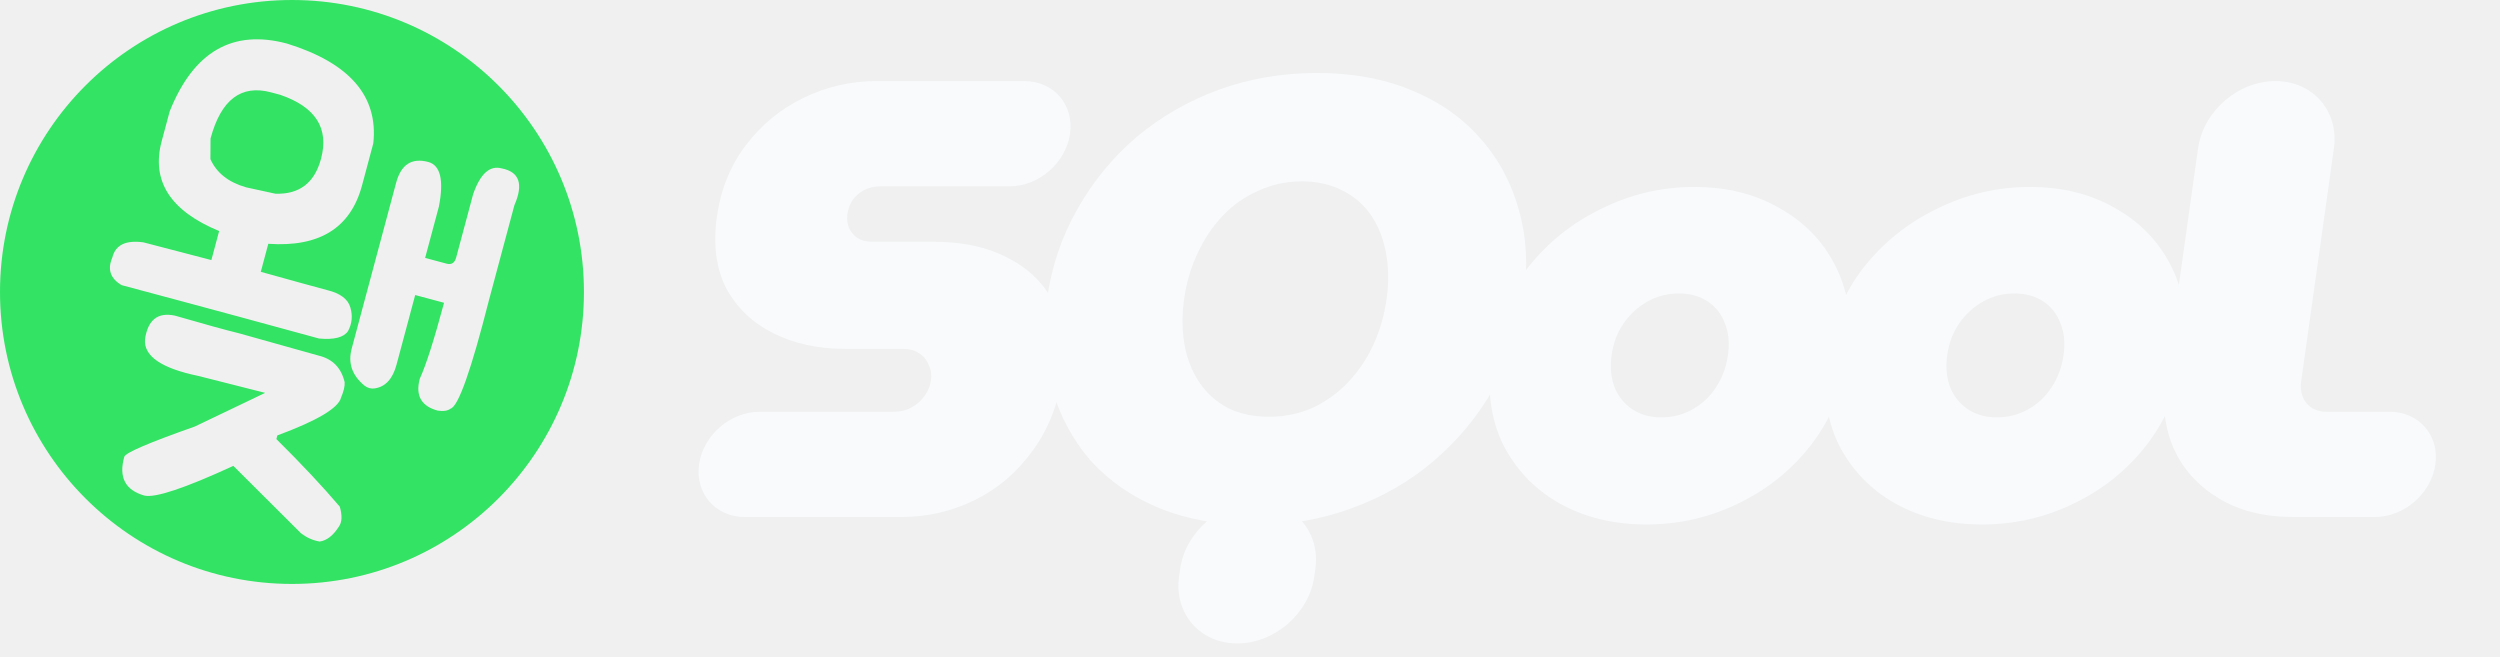
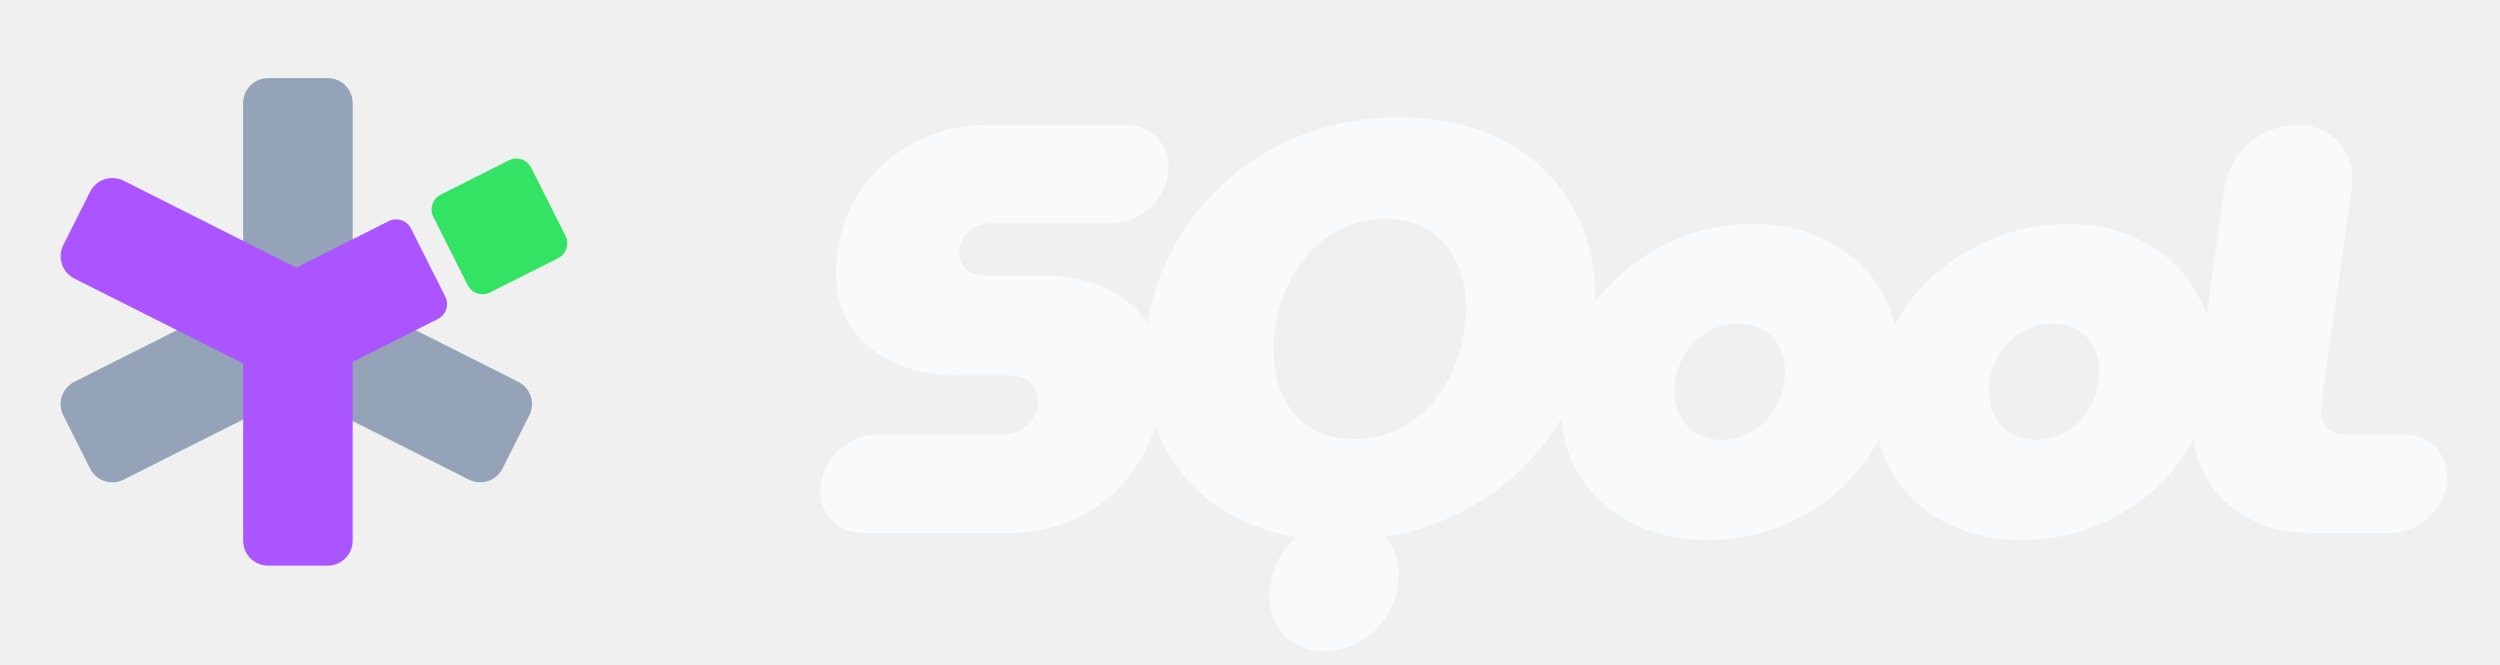
- <svg xmlns="http://www.w3.org/2000/svg" width="137" height="36" viewBox="0 0 137 36" fill="none">
-   <g clip-path="url(#clip0_1704_520)">
-     <g clip-path="url(#clip1_1704_520)">
-       <path fill-rule="evenodd" clip-rule="evenodd" d="M16 0C7.163 0 0 7.163 0 16C0 24.837 7.163 32 16 32C24.837 32 32 24.837 32 16C32 7.163 24.837 0 16 0ZM20.457 7.854C20.736 5.273 19.161 3.452 15.731 2.389C12.751 1.59 10.607 2.828 9.299 6.103L8.861 7.735C8.278 9.912 9.327 11.554 12.009 12.661L11.583 14.252L7.86 13.281C6.891 13.147 6.323 13.425 6.155 14.116C5.875 14.759 6.046 15.262 6.666 15.626L8.273 16.056L10.006 16.521C11.764 16.992 14.257 17.669 17.483 18.551C18.306 18.628 18.836 18.492 19.073 18.143C19.291 17.735 19.333 17.306 19.202 16.858C19.076 16.394 18.65 16.073 17.925 15.897C17.155 15.691 15.944 15.357 14.291 14.896L14.702 13.36C17.503 13.555 19.215 12.49 19.838 10.165L20.457 7.854ZM11.531 8.72L11.538 7.591C12.107 5.465 13.213 4.621 14.854 5.061L15.356 5.195C17.296 5.859 18.041 7.028 17.592 8.702C17.238 10.024 16.403 10.662 15.088 10.615L13.486 10.266C12.519 9.989 11.868 9.474 11.531 8.72ZM24.051 11.321C24.332 9.871 24.137 9.056 23.468 8.876C22.563 8.634 21.977 9.015 21.707 10.02L19.271 19.111C19.061 19.898 19.293 20.57 19.969 21.128C20.148 21.266 20.34 21.318 20.547 21.283C21.129 21.188 21.523 20.755 21.729 19.985L22.752 16.168L24.334 16.592C23.791 18.617 23.348 20.006 23.003 20.757C22.756 21.678 23.085 22.259 23.989 22.502C24.299 22.549 24.533 22.513 24.691 22.393C25.117 22.275 25.819 20.291 26.796 16.444L28.189 11.245C28.696 10.089 28.464 9.417 27.492 9.228C26.839 9.053 26.318 9.523 25.929 10.639L25 14.105C24.92 14.407 24.745 14.521 24.477 14.45L23.297 14.133L24.051 11.321ZM13.092 18.263C12.351 18.082 11.182 17.76 9.583 17.296C8.649 17.099 8.104 17.527 7.947 18.58C7.86 19.508 8.837 20.182 10.877 20.603L14.532 21.529L10.673 23.375C8.156 24.262 6.869 24.814 6.811 25.032C6.493 26.149 6.86 26.857 7.91 27.157C8.501 27.297 10.126 26.755 12.787 25.53C13.197 25.944 14.429 27.172 16.484 29.212C16.796 29.457 17.14 29.612 17.517 29.677C17.909 29.621 18.261 29.347 18.572 28.856C18.744 28.615 18.76 28.252 18.621 27.766C17.694 26.674 16.535 25.439 15.146 24.062L15.199 23.861C17.391 23.049 18.555 22.355 18.691 21.782C18.835 21.444 18.901 21.165 18.887 20.946C18.703 20.161 18.232 19.676 17.474 19.491L13.092 18.263Z" fill="#33E364" />
+ <svg xmlns="http://www.w3.org/2000/svg" width="128" height="34" viewBox="0 0 128 34" fill="none">
+   <g clip-path="url(#clip0_1722_2359)">
+     <g clip-path="url(#clip1_1722_2359)">
+       <path d="M44.215 27.291C42.807 27.291 41.825 26.161 42.021 24.767V24.767C42.217 23.374 43.517 22.244 44.924 22.244H51.332C51.673 22.244 51.965 22.174 52.205 22.035C52.466 21.896 52.672 21.716 52.824 21.497C52.998 21.259 53.103 21.01 53.14 20.751C53.179 20.472 53.143 20.224 53.033 20.005C52.946 19.766 52.792 19.576 52.57 19.437C52.369 19.298 52.097 19.228 51.755 19.228H49.042C47.735 19.228 46.584 18.979 45.588 18.482C44.593 17.984 43.839 17.267 43.328 16.332C42.839 15.376 42.688 14.232 42.875 12.898C43.06 11.584 43.522 10.439 44.263 9.464C45.003 8.488 45.923 7.732 47.024 7.194C48.125 6.657 49.298 6.388 50.545 6.388H57.616C59.023 6.388 60.005 7.518 59.809 8.911V8.911C59.613 10.305 58.314 11.435 56.907 11.435H50.71C50.428 11.435 50.169 11.494 49.931 11.614C49.713 11.733 49.53 11.893 49.381 12.091C49.253 12.291 49.172 12.51 49.138 12.748C49.105 12.987 49.124 13.206 49.197 13.405C49.289 13.604 49.426 13.774 49.608 13.913C49.812 14.032 50.055 14.092 50.336 14.092H53.261C54.689 14.092 55.897 14.361 56.887 14.898C57.88 15.416 58.602 16.143 59.053 17.078C59.505 18.014 59.641 19.119 59.462 20.393C59.258 21.846 58.771 23.09 58.003 24.125C57.254 25.16 56.329 25.947 55.229 26.484C54.128 27.022 52.954 27.291 51.708 27.291H44.215Z" fill="#F8FAFC" />
+       <path d="M67.829 33.352C66.038 33.352 64.789 31.915 65.038 30.142L65.088 29.784C65.338 28.011 66.991 26.574 68.781 26.574V26.574C70.571 26.574 71.821 28.011 71.572 29.784L71.521 30.142C71.272 31.915 69.619 33.352 67.829 33.352V33.352ZM68.611 27.679C66.942 27.679 65.442 27.41 64.111 26.872C62.799 26.335 61.699 25.578 60.811 24.603C59.946 23.608 59.324 22.453 58.946 21.139C58.568 19.825 58.488 18.392 58.706 16.839C58.924 15.287 59.407 13.853 60.154 12.539C60.905 11.206 61.851 10.051 62.993 9.076C64.156 8.1 65.468 7.344 66.931 6.806C68.413 6.269 69.989 6 71.657 6C73.326 6 74.816 6.269 76.128 6.806C77.459 7.344 78.559 8.1 79.427 9.076C80.315 10.051 80.947 11.206 81.323 12.539C81.701 13.853 81.781 15.287 81.562 16.839C81.344 18.392 80.861 19.825 80.114 21.139C79.366 22.453 78.41 23.608 77.245 24.603C76.103 25.578 74.79 26.335 73.308 26.872C71.845 27.41 70.279 27.679 68.611 27.679ZM69.341 22.483C70.085 22.483 70.778 22.344 71.42 22.065C72.065 21.766 72.635 21.358 73.13 20.841C73.625 20.323 74.03 19.726 74.347 19.049C74.666 18.352 74.88 17.616 74.989 16.839C75.098 16.063 75.09 15.336 74.964 14.659C74.84 13.963 74.604 13.356 74.255 12.838C73.905 12.32 73.449 11.922 72.885 11.644C72.324 11.345 71.671 11.196 70.927 11.196C70.183 11.196 69.489 11.345 68.844 11.644C68.202 11.922 67.633 12.32 67.138 12.838C66.644 13.356 66.237 13.963 65.917 14.659C65.601 15.336 65.388 16.063 65.279 16.839C65.17 17.616 65.177 18.352 65.3 19.049C65.427 19.726 65.664 20.323 66.014 20.841C66.363 21.358 66.818 21.766 67.379 22.065C67.943 22.344 68.597 22.483 69.341 22.483Z" fill="#F8FAFC" />
+       <path d="M87.441 27.649C85.873 27.649 84.483 27.31 83.272 26.634C82.08 25.957 81.178 25.011 80.564 23.797C79.974 22.563 79.791 21.149 80.015 19.557C80.238 17.964 80.818 16.561 81.752 15.346C82.707 14.132 83.885 13.186 85.287 12.51C86.691 11.813 88.178 11.464 89.746 11.464C91.314 11.464 92.692 11.813 93.881 12.51C95.072 13.186 95.965 14.132 96.558 15.346C97.151 16.561 97.336 17.964 97.112 19.557C96.888 21.149 96.307 22.563 95.37 23.797C94.436 25.011 93.267 25.957 91.865 26.634C90.484 27.31 89.009 27.649 87.441 27.649ZM88.163 22.513C88.706 22.513 89.206 22.383 89.665 22.125C90.123 21.866 90.494 21.517 90.777 21.079C91.082 20.622 91.275 20.104 91.357 19.527C91.438 18.95 91.388 18.442 91.209 18.004C91.049 17.566 90.777 17.218 90.391 16.959C90.005 16.7 89.541 16.571 88.998 16.571C88.455 16.571 87.954 16.7 87.496 16.959C87.037 17.218 86.657 17.566 86.354 18.004C86.051 18.442 85.859 18.95 85.778 19.527C85.697 20.104 85.745 20.622 85.922 21.079C86.102 21.517 86.384 21.866 86.77 22.125C87.156 22.383 87.62 22.513 88.163 22.513Z" fill="#F8FAFC" />
+       <path d="M103.533 27.649C101.965 27.649 100.575 27.31 99.364 26.634C98.172 25.957 97.27 25.011 96.657 23.797C96.066 22.563 95.883 21.149 96.107 19.557C96.331 17.964 96.91 16.561 97.844 15.346C98.799 14.132 99.977 13.186 101.379 12.51C102.784 11.813 104.27 11.464 105.838 11.464C107.406 11.464 108.784 11.813 109.973 12.51C111.164 13.186 112.057 14.132 112.65 15.346C113.243 16.561 113.428 17.964 113.204 19.557C112.98 21.149 112.4 22.563 111.462 23.797C110.528 25.011 109.359 25.957 107.958 26.634C106.576 27.31 105.101 27.649 103.533 27.649ZM104.255 22.513C104.798 22.513 105.298 22.383 105.757 22.125C106.215 21.866 106.586 21.517 106.869 21.079C107.174 20.622 107.368 20.104 107.449 19.527C107.53 18.95 107.481 18.442 107.301 18.004C107.141 17.566 106.869 17.218 106.483 16.959C106.097 16.7 105.633 16.571 105.09 16.571C104.547 16.571 104.047 16.7 103.588 16.959C103.13 17.218 102.749 17.566 102.446 18.004C102.143 18.442 101.951 18.95 101.87 19.527C101.789 20.104 101.837 20.622 102.014 21.079C102.194 21.517 102.476 21.866 102.862 22.125C103.248 22.383 103.712 22.513 104.255 22.513Z" fill="#F8FAFC" />
+       <path d="M118.5 27.291C117.072 27.291 115.868 26.992 114.886 26.395C113.905 25.797 113.191 25.011 112.745 24.036C112.302 23.04 112.165 21.945 112.333 20.751L113.898 9.613C114.148 7.832 115.809 6.388 117.608 6.388V6.388C119.406 6.388 120.661 7.832 120.411 9.613L118.837 20.811C118.784 21.189 118.867 21.527 119.087 21.826C119.329 22.105 119.651 22.244 120.053 22.244H123.084C124.491 22.244 125.473 23.374 125.277 24.767V24.767C125.081 26.161 123.782 27.291 122.374 27.291H118.5Z" fill="#F8FAFC" />
    </g>
-     <path d="M40.816 28.332C39.208 28.332 38.085 27.041 38.309 25.448C38.533 23.856 40.018 22.565 41.626 22.565H48.95C49.34 22.565 49.673 22.485 49.948 22.326C50.246 22.166 50.482 21.962 50.655 21.712C50.854 21.439 50.974 21.154 51.016 20.858C51.06 20.54 51.02 20.255 50.895 20.005C50.795 19.732 50.619 19.516 50.365 19.357C50.135 19.198 49.825 19.118 49.434 19.118H46.332C44.839 19.118 43.523 18.834 42.386 18.265C41.248 17.696 40.387 16.877 39.802 15.808C39.243 14.716 39.071 13.407 39.285 11.883C39.496 10.382 40.025 9.073 40.871 7.959C41.717 6.844 42.768 5.979 44.026 5.365C45.285 4.751 46.626 4.444 48.05 4.444H56.131C57.74 4.444 58.862 5.735 58.638 7.327C58.414 8.92 56.929 10.211 55.321 10.211H48.239C47.917 10.211 47.62 10.279 47.349 10.416C47.1 10.552 46.89 10.734 46.721 10.962C46.574 11.189 46.481 11.44 46.443 11.713C46.404 11.986 46.427 12.236 46.51 12.463C46.615 12.691 46.772 12.884 46.979 13.043C47.213 13.18 47.49 13.248 47.812 13.248H51.155C52.786 13.248 54.167 13.555 55.299 14.17C56.433 14.761 57.258 15.591 57.774 16.661C58.29 17.73 58.446 18.993 58.241 20.449C58.008 22.11 57.452 23.532 56.574 24.715C55.718 25.898 54.661 26.796 53.403 27.41C52.145 28.025 50.804 28.332 49.38 28.332H40.816Z" fill="#F8FAFC" />
-     <path d="M67.803 35.26C65.757 35.26 64.329 33.617 64.614 31.591L64.672 31.181C64.956 29.155 66.846 27.513 68.892 27.513C70.938 27.513 72.366 29.155 72.081 31.181L72.023 31.591C71.739 33.617 69.849 35.26 67.803 35.26ZM68.697 28.776C66.79 28.776 65.076 28.468 63.554 27.854C62.055 27.24 60.798 26.375 59.783 25.261C58.794 24.123 58.084 22.803 57.651 21.302C57.219 19.8 57.128 18.162 57.377 16.388C57.627 14.613 58.178 12.975 59.033 11.474C59.89 9.949 60.972 8.63 62.277 7.515C63.605 6.4 65.106 5.536 66.777 4.921C68.472 4.307 70.272 4 72.179 4C74.086 4 75.789 4.307 77.288 4.921C78.81 5.536 80.067 6.4 81.059 7.515C82.074 8.63 82.796 9.949 83.225 11.474C83.657 12.975 83.749 14.613 83.499 16.388C83.25 18.162 82.698 19.8 81.844 21.302C80.989 22.803 79.896 24.123 78.565 25.261C77.259 26.375 75.759 27.24 74.065 27.854C72.393 28.468 70.604 28.776 68.697 28.776ZM69.532 22.838C70.382 22.838 71.174 22.678 71.908 22.36C72.645 22.019 73.296 21.552 73.862 20.961C74.427 20.369 74.891 19.687 75.252 18.913C75.617 18.117 75.862 17.275 75.986 16.388C76.111 15.501 76.102 14.67 75.957 13.897C75.817 13.1 75.547 12.406 75.147 11.815C74.748 11.223 74.226 10.768 73.582 10.45C72.94 10.109 72.195 9.938 71.345 9.938C70.495 9.938 69.701 10.109 68.964 10.45C68.23 10.768 67.58 11.223 67.014 11.815C66.449 12.406 65.984 13.1 65.619 13.897C65.258 14.67 65.014 15.501 64.89 16.388C64.765 17.275 64.773 18.117 64.914 18.913C65.058 19.687 65.33 20.369 65.729 20.961C66.128 21.552 66.649 22.019 67.29 22.36C67.934 22.678 68.682 22.838 69.532 22.838Z" fill="#F8FAFC" />
-     <path d="M90.217 28.741C88.425 28.741 86.837 28.355 85.453 27.581C84.091 26.808 83.059 25.727 82.359 24.339C81.684 22.929 81.474 21.313 81.73 19.493C81.986 17.673 82.648 16.069 83.716 14.681C84.807 13.294 86.153 12.213 87.755 11.44C89.361 10.643 91.059 10.245 92.851 10.245C94.643 10.245 96.219 10.643 97.577 11.44C98.939 12.213 99.959 13.294 100.636 14.681C101.314 16.069 101.526 17.673 101.27 19.493C101.014 21.313 100.35 22.929 99.279 24.339C98.211 25.727 96.876 26.808 95.274 27.581C93.695 28.355 92.009 28.741 90.217 28.741ZM91.042 22.872C91.663 22.872 92.235 22.724 92.759 22.428C93.283 22.132 93.706 21.734 94.029 21.234C94.379 20.71 94.6 20.119 94.692 19.459C94.785 18.799 94.729 18.219 94.523 17.719C94.341 17.218 94.029 16.82 93.589 16.524C93.148 16.229 92.617 16.081 91.997 16.081C91.376 16.081 90.804 16.229 90.28 16.524C89.756 16.82 89.321 17.218 88.975 17.719C88.629 18.219 88.41 18.799 88.317 19.459C88.224 20.119 88.279 20.71 88.481 21.234C88.686 21.734 89.01 22.132 89.451 22.428C89.891 22.724 90.422 22.872 91.042 22.872Z" fill="#F8FAFC" />
-     <path d="M108.608 28.741C106.816 28.741 105.228 28.355 103.843 27.581C102.482 26.808 101.451 25.727 100.75 24.339C100.075 22.929 99.865 21.313 100.121 19.493C100.377 17.673 101.039 16.069 102.107 14.681C103.198 13.294 104.544 12.213 106.147 11.44C107.752 10.643 109.45 10.245 111.242 10.245C113.034 10.245 114.61 10.643 115.968 11.44C117.33 12.213 118.35 13.294 119.028 14.681C119.705 16.069 119.917 17.673 119.661 19.493C119.405 21.313 118.741 22.929 117.67 24.339C116.602 25.727 115.267 26.808 113.665 27.581C112.086 28.355 110.4 28.741 108.608 28.741ZM109.433 22.872C110.054 22.872 110.626 22.724 111.15 22.428C111.674 22.132 112.097 21.734 112.42 21.234C112.77 20.71 112.991 20.119 113.083 19.459C113.176 18.799 113.12 18.219 112.914 17.719C112.732 17.218 112.42 16.82 111.98 16.524C111.539 16.229 111.008 16.081 110.388 16.081C109.767 16.081 109.195 16.229 108.671 16.524C108.147 16.82 107.712 17.218 107.366 17.719C107.02 18.219 106.801 18.799 106.708 19.459C106.615 20.119 106.67 20.71 106.872 21.234C107.078 21.734 107.401 22.132 107.842 22.428C108.282 22.724 108.813 22.872 109.433 22.872Z" fill="#F8FAFC" />
-     <path d="M125.713 28.332C124.082 28.332 122.705 27.991 121.584 27.308C120.462 26.626 119.646 25.727 119.137 24.612C118.63 23.475 118.473 22.223 118.665 20.858L120.454 8.129C120.74 6.094 122.638 4.444 124.694 4.444C126.749 4.444 128.184 6.094 127.898 8.129L126.099 20.927C126.038 21.359 126.133 21.746 126.384 22.087C126.661 22.405 127.029 22.565 127.488 22.565H130.952C132.56 22.565 133.682 23.856 133.459 25.448C133.235 27.041 131.75 28.332 130.141 28.332H125.713Z" fill="#F8FAFC" />
+     <rect width="15.177" height="5.607" rx="1.276" transform="matrix(0.893235 -0.44959 -0.44959 -0.893235 5.1875 25.1313)" fill="#94A3B8" />
+     <rect x="14.118" y="13.3" width="15.177" height="5.607" rx="1.276" transform="rotate(26.7174 14.1182 13.2996)" fill="#94A3B8" />
+     <rect x="12.449" y="19.177" width="15.177" height="5.607" rx="1.276" transform="rotate(-90 12.4492 19.177)" fill="#94A3B8" />
+     <rect x="5.188" y="8.678" width="15.177" height="5.607" rx="1.276" transform="rotate(26.7174 5.1875 8.67847)" fill="#AA55FF" />
+     <rect width="10.147" height="5.607" rx="0.851" transform="matrix(0.893235 -0.44959 -0.44959 -0.893235 14.1182 20.5103)" fill="#AA55FF" />
+     <rect width="5.606" height="5.607" rx="0.851" transform="matrix(0.893235 -0.44959 -0.44959 -0.893235 24.3271 15.3563)" fill="#33E364" />
+     <rect width="15.177" height="5.607" rx="1.276" transform="matrix(-4.37114e-08 1 1 4.37114e-08 12.4492 13.7822)" fill="#AA55FF" />
  </g>
  <defs>
-     <clipPath id="clip0_1704_520">
-       <rect width="137" height="36" fill="white" />
+     <clipPath id="clip0_1722_2359">
+       <rect width="128" height="34" fill="white" />
    </clipPath>
-     <clipPath id="clip1_1704_520">
-       <rect width="32" height="32" fill="white" />
+     <clipPath id="clip1_1722_2359">
+       <rect width="87.914" height="28" fill="white" transform="translate(40 6)" />
    </clipPath>
  </defs>
</svg>
